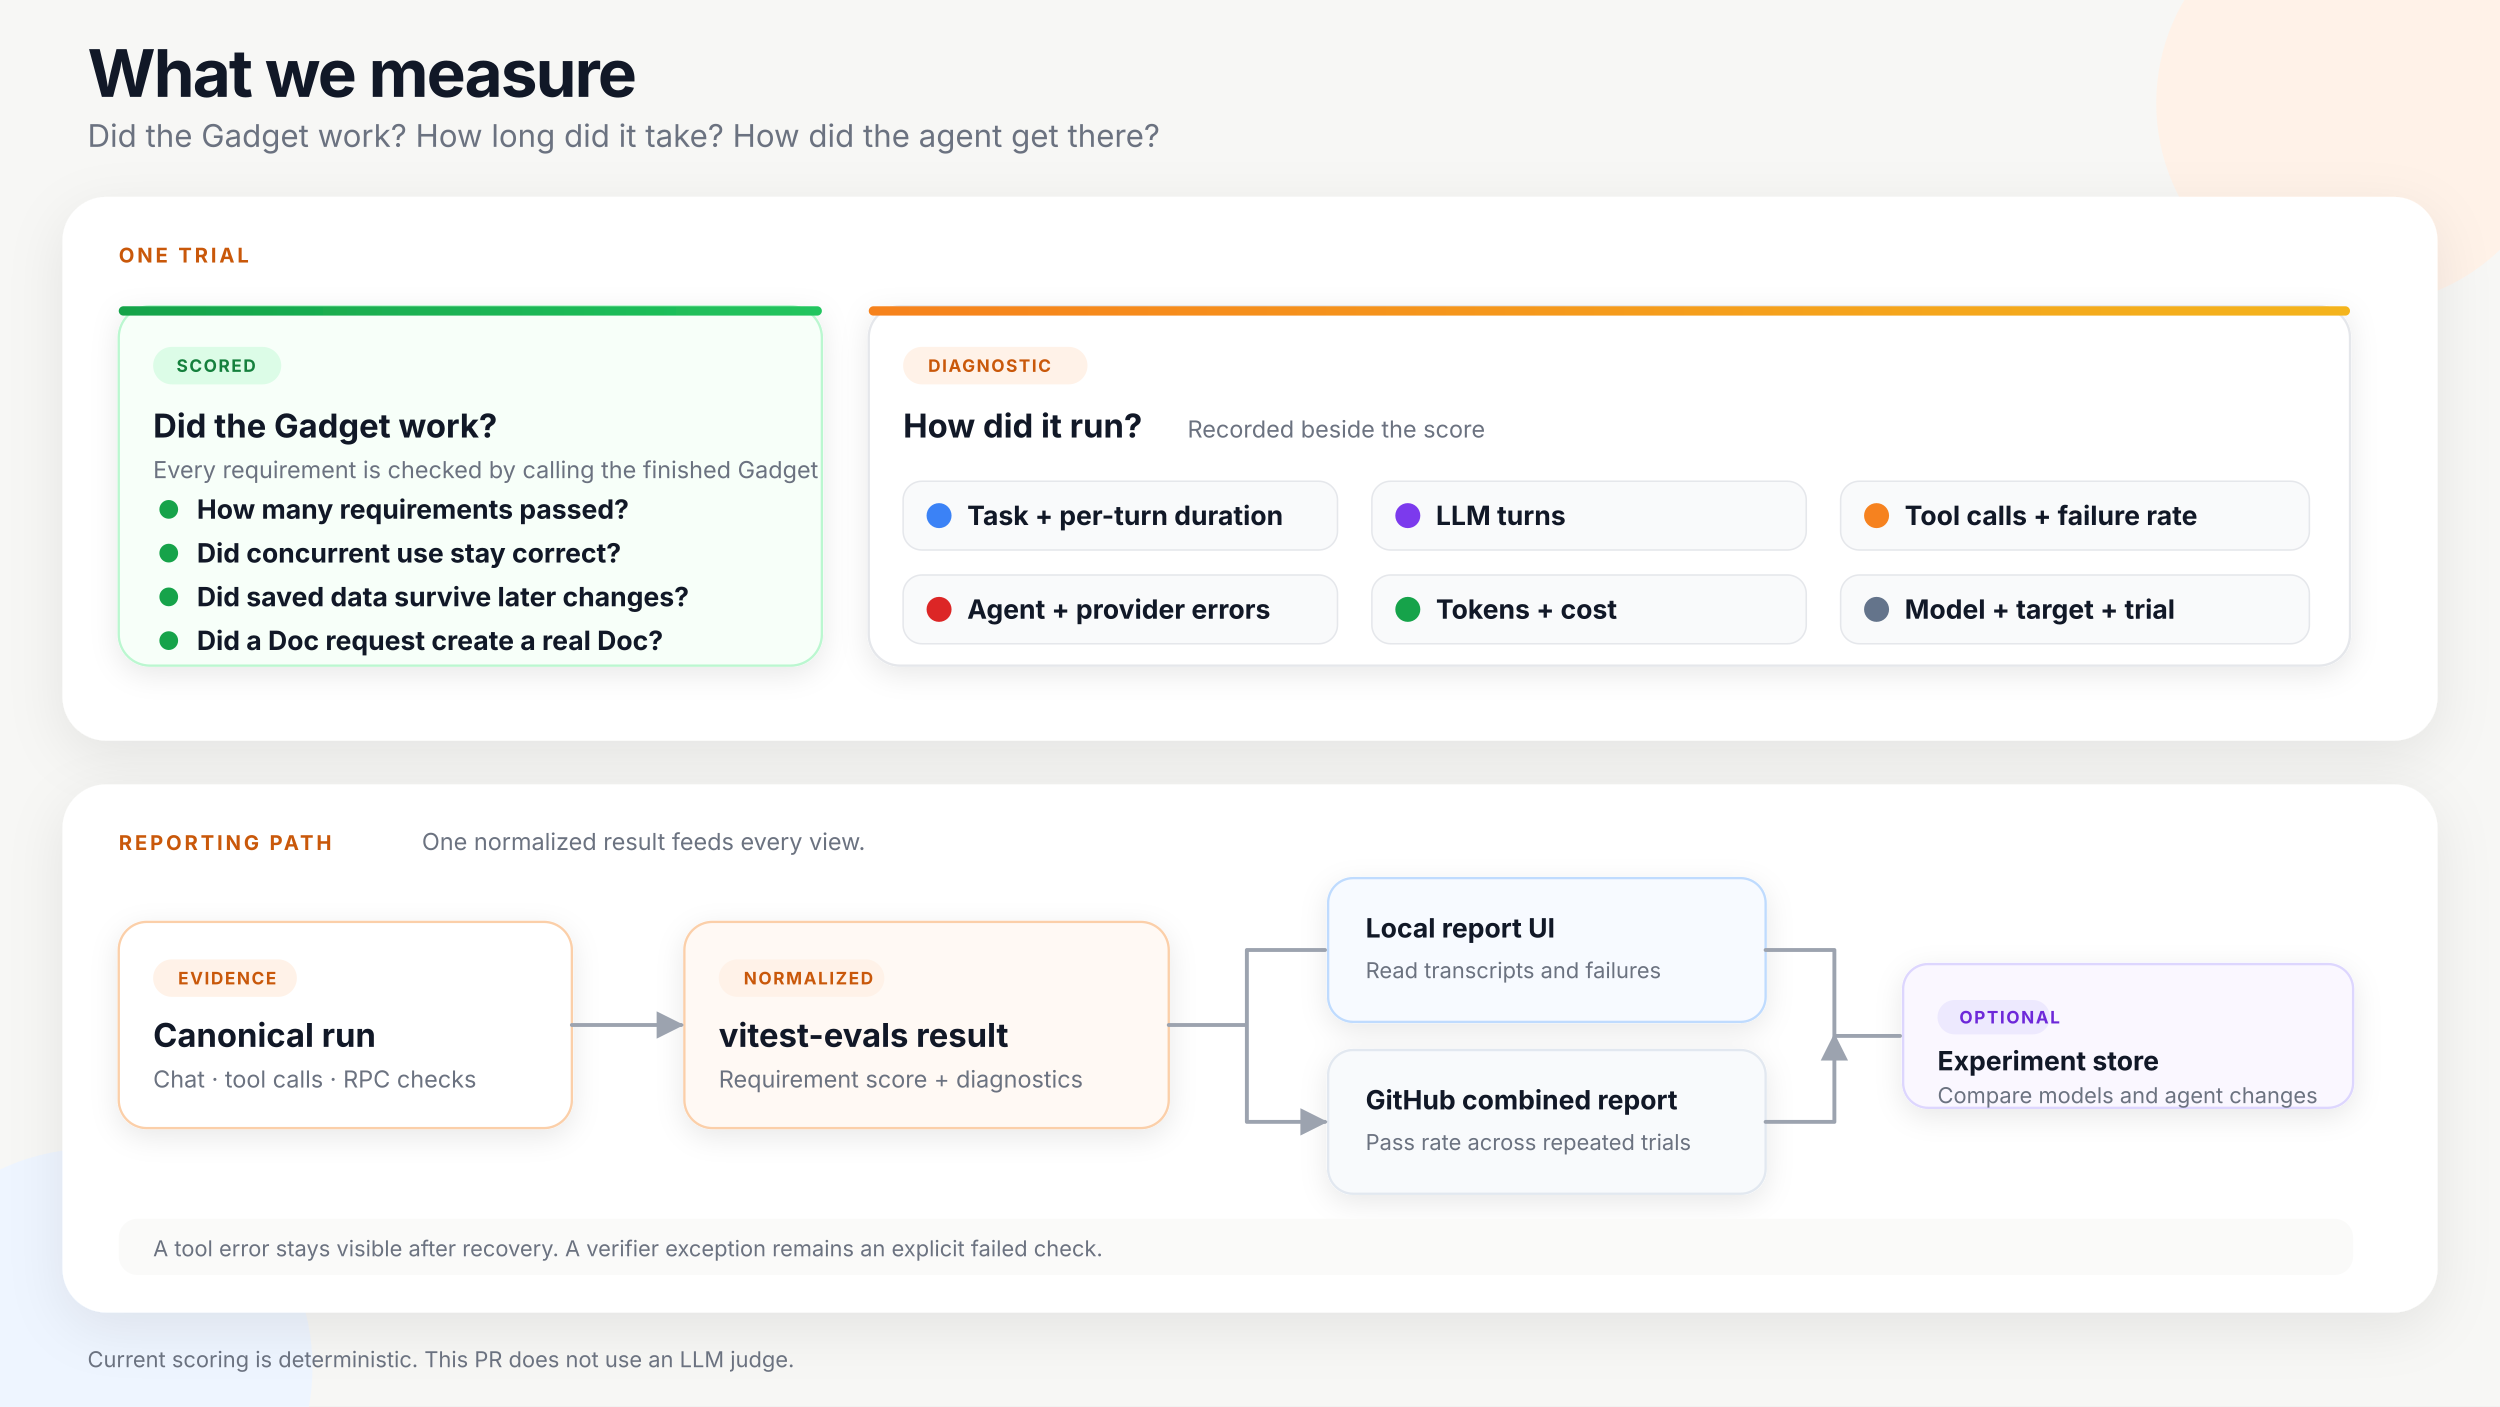
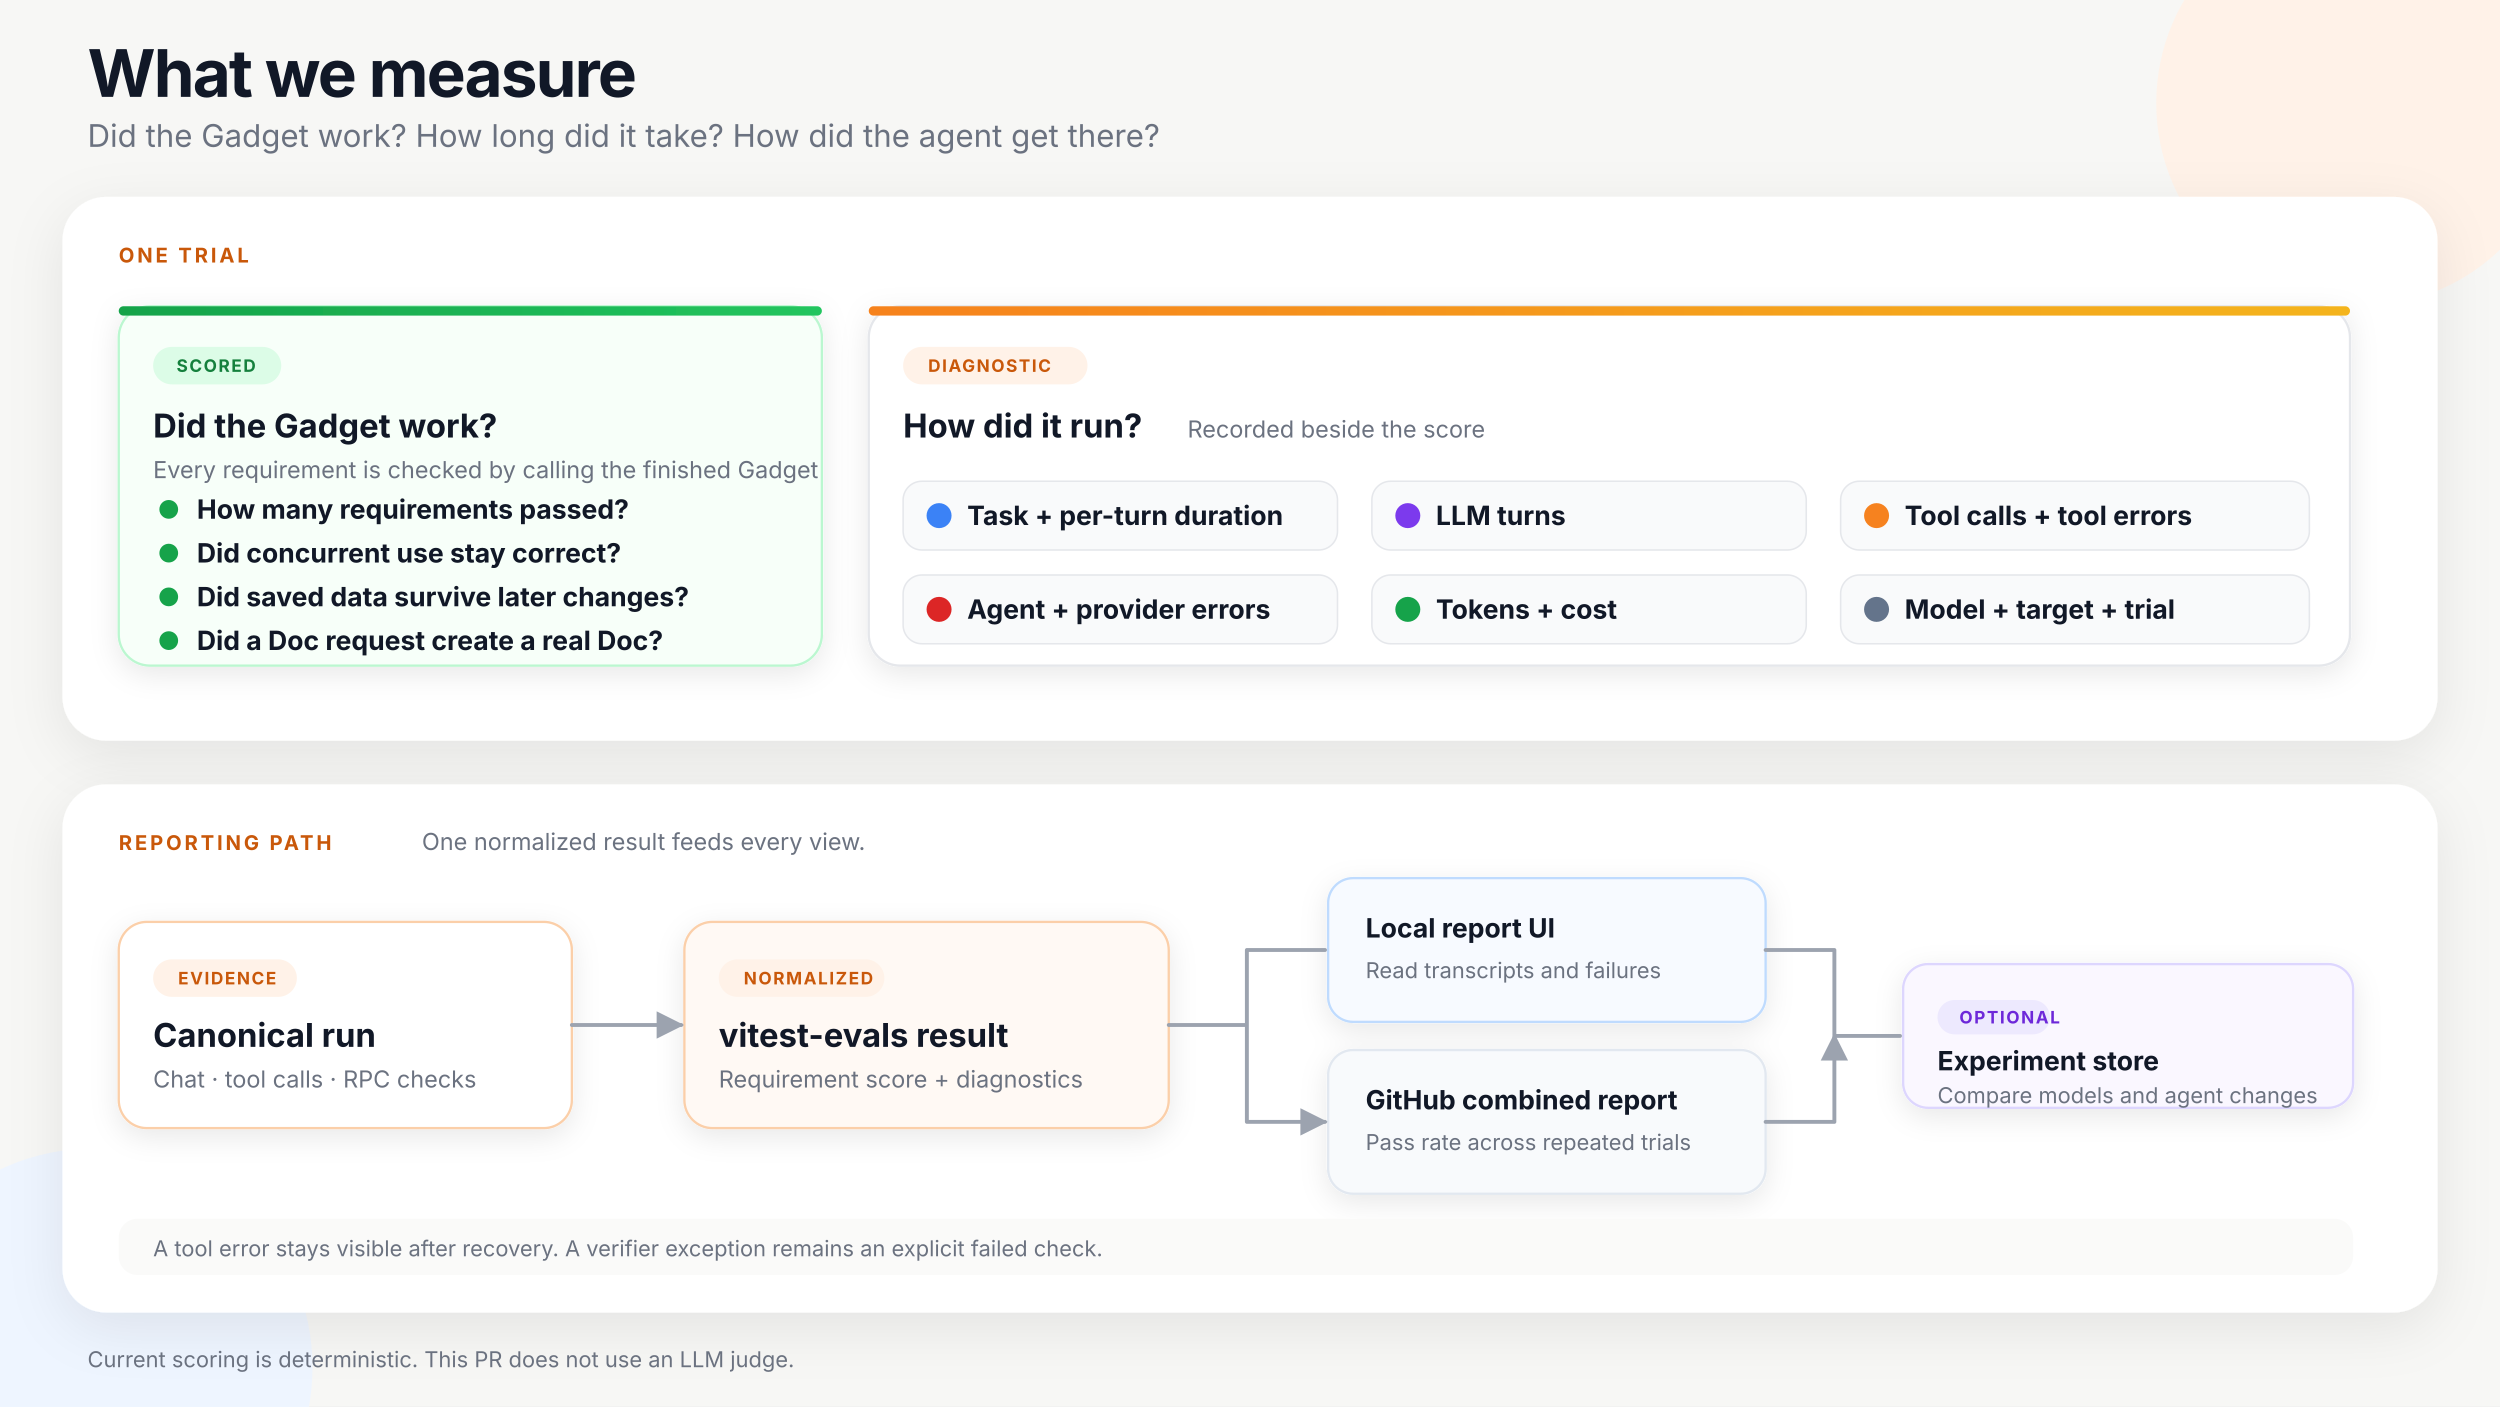
<svg xmlns="http://www.w3.org/2000/svg" width="1600" height="900" viewBox="0 0 1600 900" role="img" aria-labelledby="title desc">
  <defs>
    <filter id="shadow" x="-20%" y="-20%" width="140%" height="150%">
      <feDropShadow dx="0" dy="10" stdDeviation="18" flood-color="#111827" flood-opacity="0.08" />
    </filter>
    <filter id="card-shadow" x="-20%" y="-20%" width="140%" height="150%">
      <feDropShadow dx="0" dy="5" stdDeviation="9" flood-color="#111827" flood-opacity="0.09" />
    </filter>
    <linearGradient id="green" x1="0" y1="0" x2="1" y2="0">
      <stop offset="0" stop-color="#16A34A" />
      <stop offset="1" stop-color="#22C55E" />
    </linearGradient>
    <linearGradient id="orange" x1="0" y1="0" x2="1" y2="0">
      <stop offset="0" stop-color="#F6821F" />
      <stop offset="1" stop-color="#F4B41A" />
    </linearGradient>
    <marker id="arrow" viewBox="0 0 10 10" refX="9" refY="5" markerWidth="7" markerHeight="7" orient="auto-start-reverse">
      <path d="M0 0 10 5 0 10z" fill="#9CA3AF" />
    </marker>
    <style>.title{font:700 42px ui-sans-serif,-apple-system,BlinkMacSystemFont,"Segoe UI",sans-serif;fill:#111827;letter-spacing:-1.2px}.subtitle{font:400 20px ui-sans-serif,-apple-system,BlinkMacSystemFont,"Segoe UI",sans-serif;fill:#6B7280}.eyebrow{font:700 13px ui-sans-serif,-apple-system,BlinkMacSystemFont,"Segoe UI",sans-serif;fill:#C9580A;letter-spacing:1.8px}.card-title{font:700 21px ui-sans-serif,-apple-system,BlinkMacSystemFont,"Segoe UI",sans-serif;fill:#111827}.card-copy{font:400 15px ui-sans-serif,-apple-system,BlinkMacSystemFont,"Segoe UI",sans-serif;fill:#6B7280}.metric-title{font:700 17px ui-sans-serif,-apple-system,BlinkMacSystemFont,"Segoe UI",sans-serif;fill:#111827}.metric-copy{font:400 14px ui-sans-serif,-apple-system,BlinkMacSystemFont,"Segoe UI",sans-serif;fill:#6B7280}.badge{font:700 11px ui-sans-serif,-apple-system,BlinkMacSystemFont,"Segoe UI",sans-serif;letter-spacing:1px}.flow{fill:none;stroke:#9CA3AF;stroke-width:2.5;stroke-linecap:round;stroke-linejoin:round;marker-end:url(#arrow)}</style>
  </defs>
  <rect width="1600" height="900" fill="#F7F7F5" />
  <circle cx="1510" cy="66" r="130" fill="#FFF2E8" />
  <circle cx="60" cy="875" r="140" fill="#EEF5FF" />
  <text class="title" x="56" y="62">What we measure</text>
  <text class="subtitle" x="56" y="94">Did the Gadget work? How long did it take? How did the agent get there?</text>
  <g filter="url(#shadow)">
    <rect x="40" y="126" width="1520" height="348" rx="28" fill="#FFFFFF" />
  </g>
  <text class="eyebrow" x="76" y="168">ONE TRIAL</text>
  <g filter="url(#card-shadow)">
    <rect x="76" y="196" width="450" height="230" rx="20" fill="#F7FFF9" stroke="#BBF7D0" stroke-width="1.5" />
    <rect x="76" y="196" width="450" height="6" rx="3" fill="url(#green)" />
  </g>
  <rect x="98" y="222" width="82" height="24" rx="12" fill="#DCFCE7" />
  <text class="badge" x="113" y="238" fill="#15803D">SCORED</text>
  <text class="card-title" x="98" y="280">Did the Gadget work?</text>
  <text class="card-copy" x="98" y="306">Every requirement is checked by calling the finished Gadget</text>
  <circle cx="108" cy="326" r="6" fill="#16A34A" />
  <text class="metric-title" x="126" y="332">How many requirements passed?</text>
  <circle cx="108" cy="354" r="6" fill="#16A34A" />
  <text class="metric-title" x="126" y="360">Did concurrent use stay correct?</text>
  <circle cx="108" cy="382" r="6" fill="#16A34A" />
  <text class="metric-title" x="126" y="388">Did saved data survive later changes?</text>
  <circle cx="108" cy="410" r="6" fill="#16A34A" />
  <text class="metric-title" x="126" y="416">Did a Doc request create a real Doc?</text>
  <g filter="url(#card-shadow)">
    <rect x="556" y="196" width="948" height="230" rx="20" fill="#FFFFFF" stroke="#E5E7EB" stroke-width="1.5" />
    <rect x="556" y="196" width="948" height="6" rx="3" fill="url(#orange)" />
  </g>
  <rect x="578" y="222" width="118" height="24" rx="12" fill="#FFF2E8" />
  <text class="badge" x="594" y="238" fill="#C9580A">DIAGNOSTIC</text>
  <text class="card-title" x="578" y="280">How did it run?</text>
  <text class="card-copy" x="760" y="280">Recorded beside the score</text>
  <g>
    <rect x="578" y="308" width="278" height="44" rx="12" fill="#F9FAFB" stroke="#E5E7EB" />
    <circle cx="601" cy="330" r="8" fill="#3B82F6" />
    <text class="metric-title" x="619" y="336">Task + per-turn duration</text>
    <rect x="878" y="308" width="278" height="44" rx="12" fill="#F9FAFB" stroke="#E5E7EB" />
    <circle cx="901" cy="330" r="8" fill="#7C3AED" />
    <text class="metric-title" x="919" y="336">LLM turns</text>
    <rect x="1178" y="308" width="300" height="44" rx="12" fill="#F9FAFB" stroke="#E5E7EB" />
    <circle cx="1201" cy="330" r="8" fill="#F6821F" />
-     <text class="metric-title" x="1219" y="336">Tool calls + failure rate</text>
+     <text class="metric-title" x="1219" y="336">Tool calls + tool errors</text>
    <rect x="578" y="368" width="278" height="44" rx="12" fill="#F9FAFB" stroke="#E5E7EB" />
    <circle cx="601" cy="390" r="8" fill="#DC2626" />
    <text class="metric-title" x="619" y="396">Agent + provider errors</text>
    <rect x="878" y="368" width="278" height="44" rx="12" fill="#F9FAFB" stroke="#E5E7EB" />
    <circle cx="901" cy="390" r="8" fill="#16A34A" />
    <text class="metric-title" x="919" y="396">Tokens + cost</text>
    <rect x="1178" y="368" width="300" height="44" rx="12" fill="#F9FAFB" stroke="#E5E7EB" />
    <circle cx="1201" cy="390" r="8" fill="#64748B" />
    <text class="metric-title" x="1219" y="396">Model + target + trial</text>
  </g>
  <g filter="url(#shadow)">
    <rect x="40" y="502" width="1520" height="338" rx="28" fill="#FFFFFF" />
  </g>
  <text class="eyebrow" x="76" y="544">REPORTING PATH</text>
  <text class="card-copy" x="270" y="544">One normalized result feeds every view.</text>
  <g filter="url(#card-shadow)">
    <rect x="76" y="590" width="290" height="132" rx="18" fill="#FFFFFF" stroke="#FBCFA9" stroke-width="1.5" />
    <rect x="438" y="590" width="310" height="132" rx="18" fill="#FFF9F4" stroke="#FBCFA9" stroke-width="1.5" />
    <rect x="850" y="562" width="280" height="92" rx="16" fill="#F7FAFF" stroke="#BFDBFE" stroke-width="1.5" />
    <rect x="850" y="672" width="280" height="92" rx="16" fill="#F8FAFC" stroke="#E2E8F0" stroke-width="1.5" />
    <rect x="1218" y="617" width="288" height="92" rx="16" fill="#FAF7FF" stroke="#DDD6FE" stroke-width="1.5" />
  </g>
  <rect x="98" y="614" width="92" height="24" rx="12" fill="#FFF2E8" />
  <text class="badge" x="114" y="630" fill="#C9580A">EVIDENCE</text>
  <text class="card-title" x="98" y="670">Canonical run</text>
  <text class="card-copy" x="98" y="696">Chat · tool calls · RPC checks</text>
  <path class="flow" d="M366 656H436" />
  <rect x="460" y="614" width="106" height="24" rx="12" fill="#FFF2E8" />
  <text class="badge" x="476" y="630" fill="#C9580A">NORMALIZED</text>
  <text class="card-title" x="460" y="670">vitest-evals result</text>
  <text class="card-copy" x="460" y="696">Requirement score + diagnostics</text>
  <path d="M748 656H798V608H848M798 656V718H848" fill="none" stroke="#9CA3AF" stroke-width="2.5" stroke-linecap="round" stroke-linejoin="round" marker-end="url(#arrow)" />
  <text class="metric-title" x="874" y="600">Local report UI</text>
  <text class="metric-copy" x="874" y="626">Read transcripts and failures</text>
  <text class="metric-title" x="874" y="710">GitHub combined report</text>
  <text class="metric-copy" x="874" y="736">Pass rate across repeated trials</text>
  <path d="M1130 608H1174V663H1216M1130 718H1174V663" fill="none" stroke="#9CA3AF" stroke-width="2.5" stroke-linecap="round" stroke-linejoin="round" marker-end="url(#arrow)" />
  <rect x="1240" y="640" width="72" height="22" rx="11" fill="#EDE9FE" />
  <text class="badge" x="1254" y="655" fill="#6D28D9">OPTIONAL</text>
  <text class="metric-title" x="1240" y="685">Experiment store</text>
  <text class="metric-copy" x="1240" y="706">Compare models and agent changes</text>
  <rect x="76" y="780" width="1430" height="36" rx="12" fill="#FAFAF9" />
  <text class="metric-copy" x="98" y="804">A tool error stays visible after recovery. A verifier exception remains an explicit failed check.</text>
  <text class="metric-copy" x="56" y="875">Current scoring is deterministic. This PR does not use an LLM judge.</text>
</svg>
